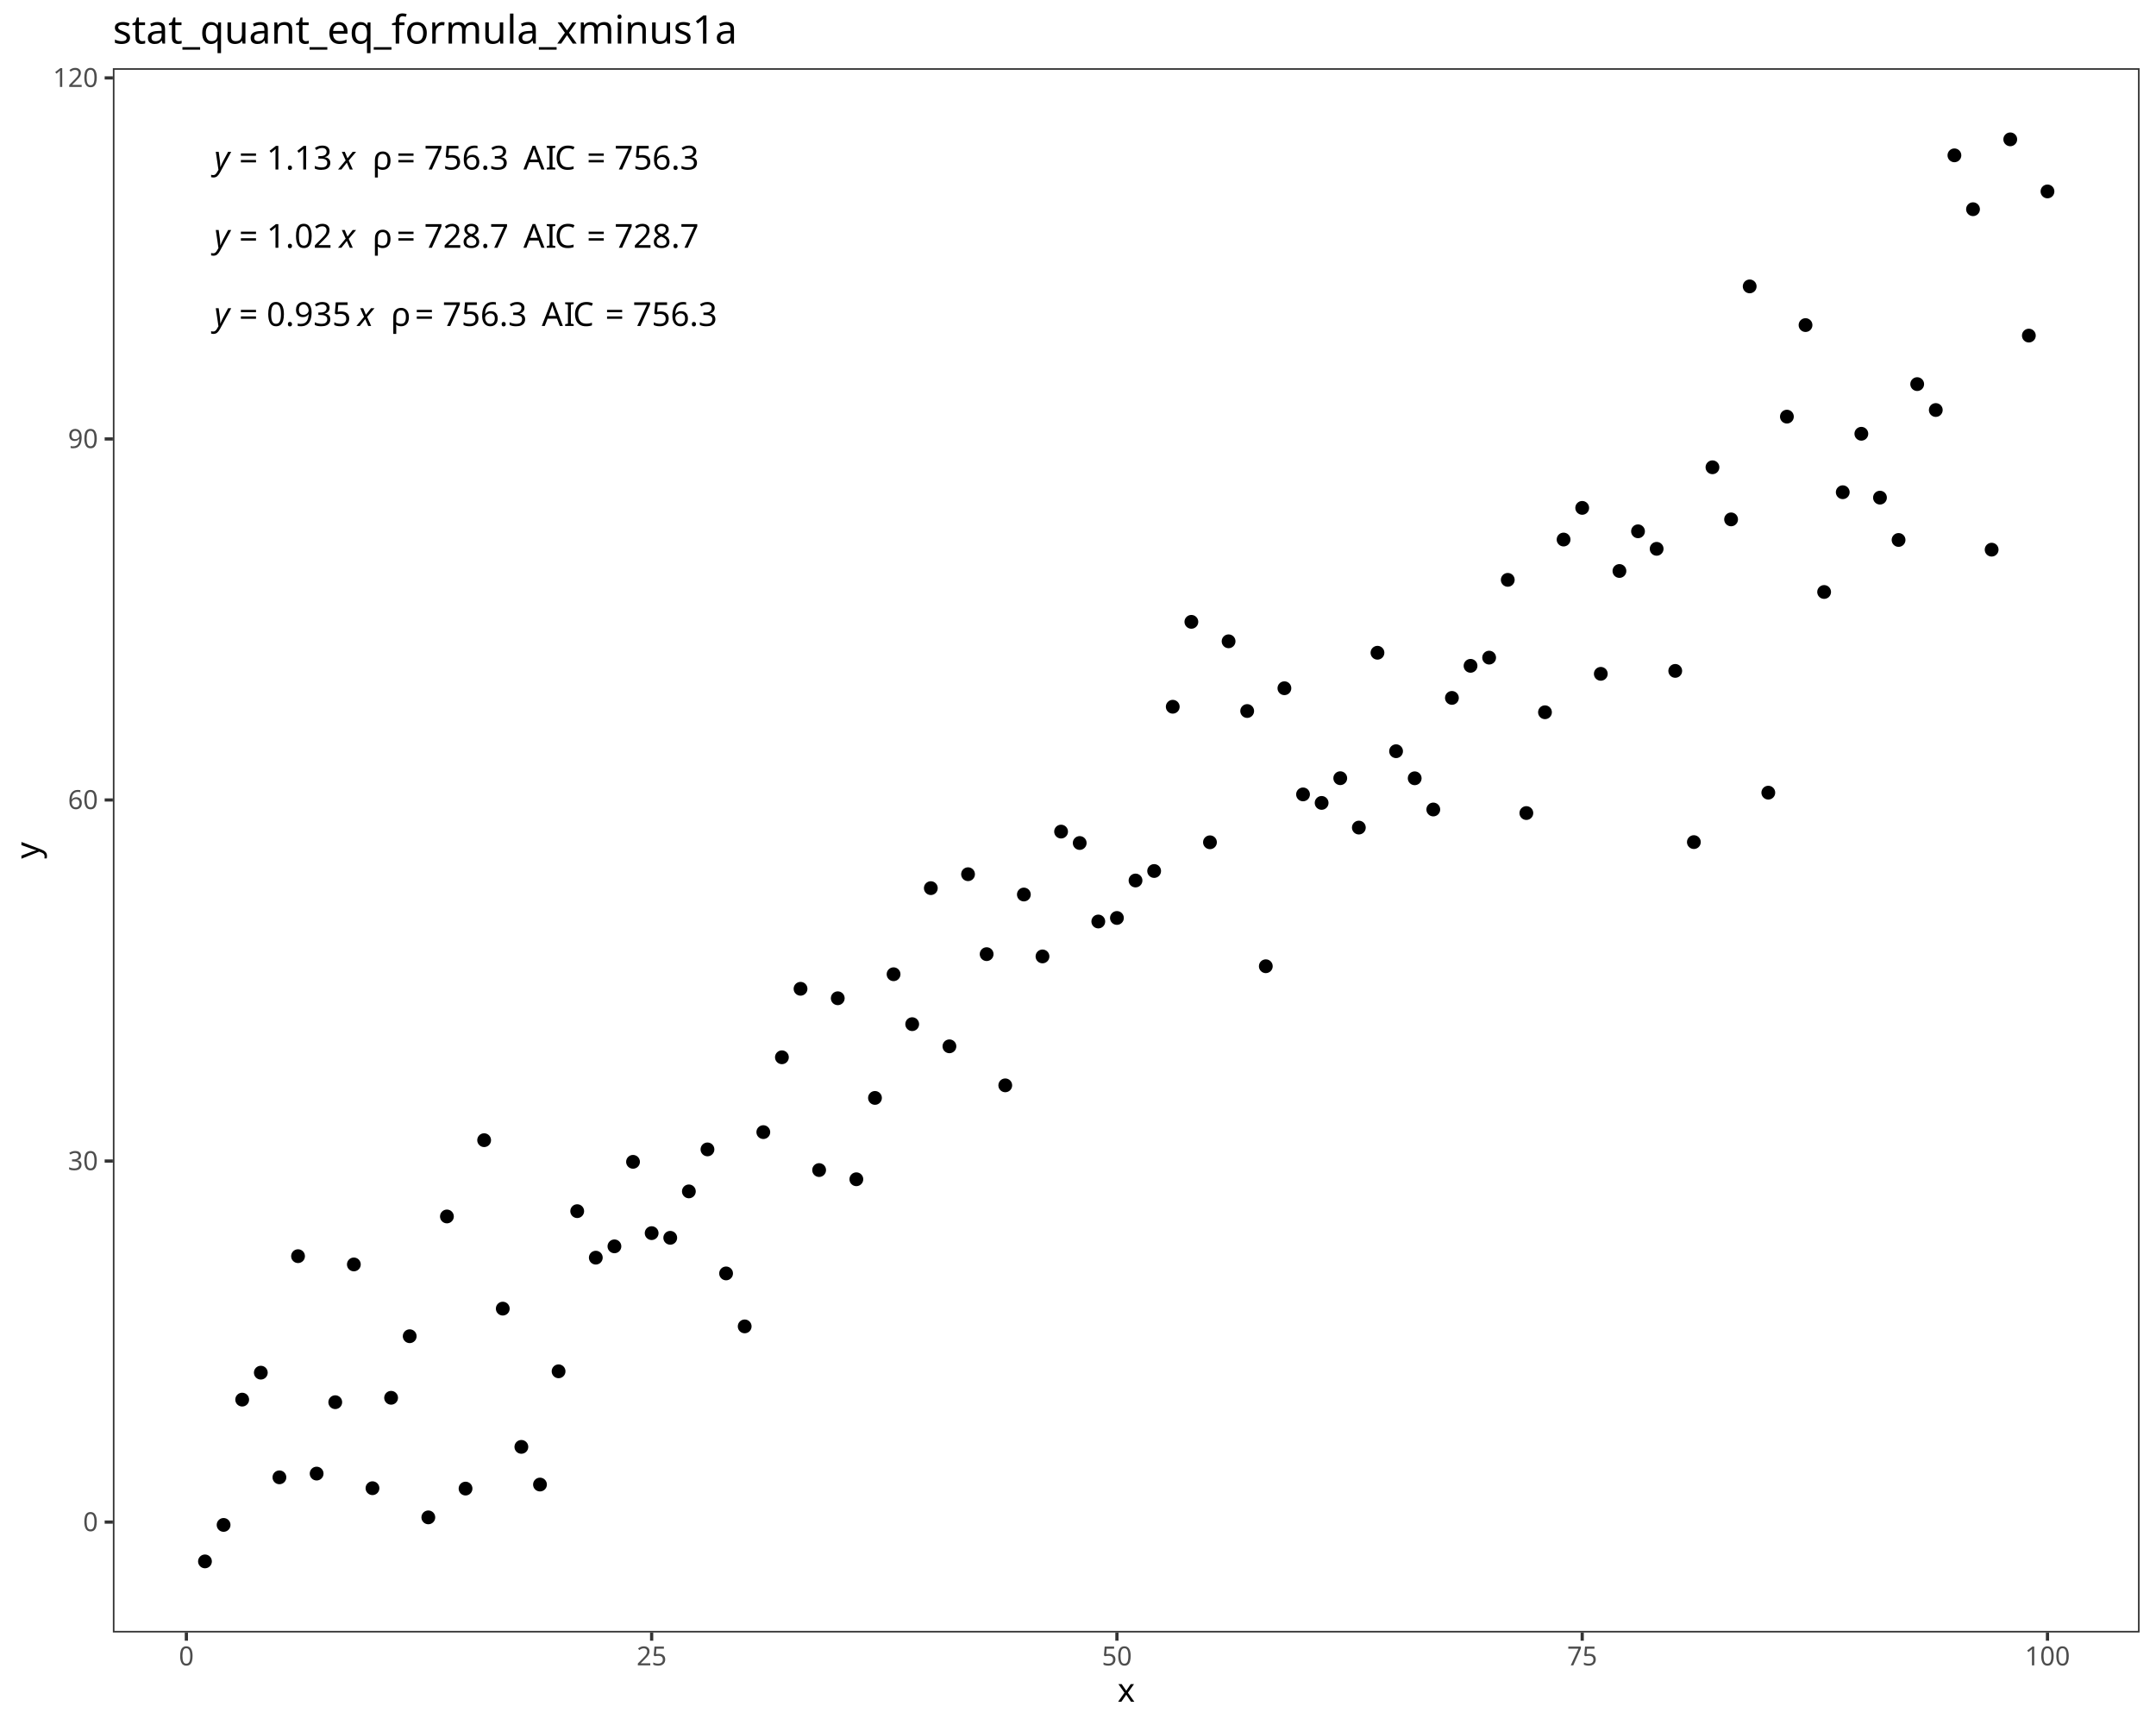
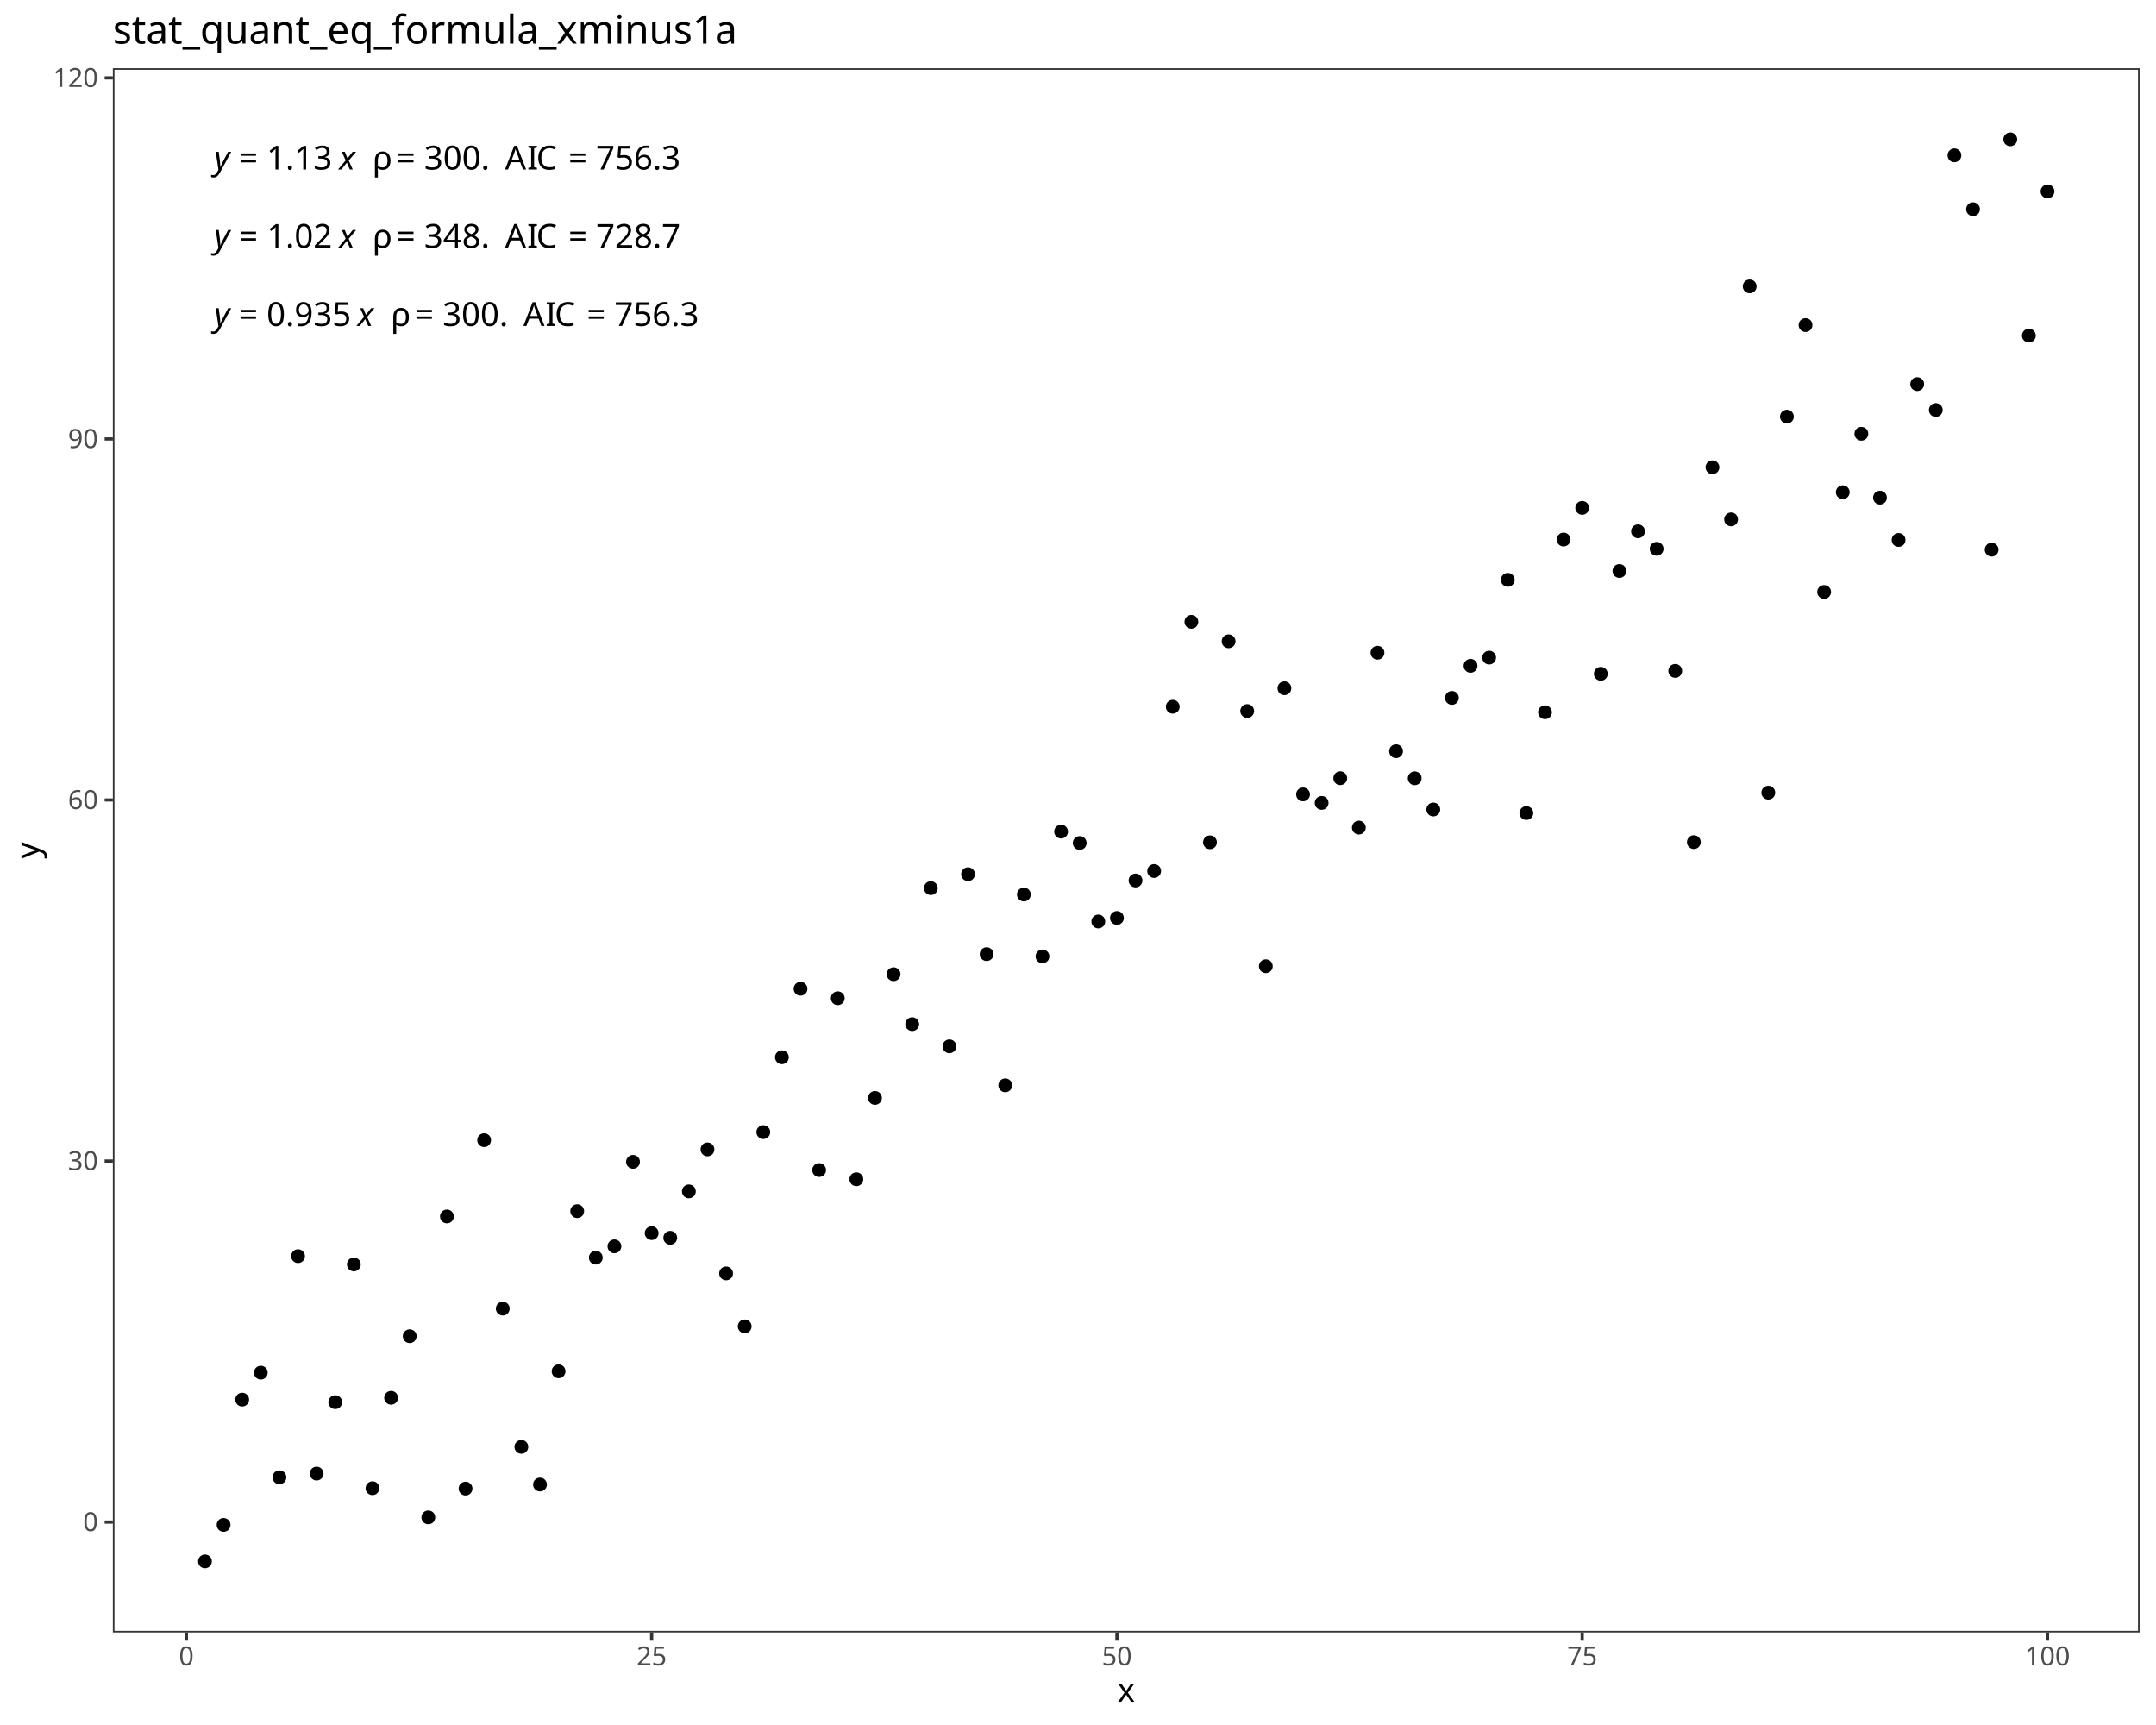
<svg xmlns="http://www.w3.org/2000/svg" class="svglite" data-engine-version="2.0" width="720.00pt" height="576.00pt" viewBox="0 0 720.00 576.00">
  <defs>
    <style type="text/css">
    .svglite line, .svglite polyline, .svglite polygon, .svglite path, .svglite rect, .svglite circle {
      fill: none;
      stroke: #000000;
      stroke-linecap: round;
      stroke-linejoin: round;
      stroke-miterlimit: 10.00;
    }
  </style>
  </defs>
  <rect width="100%" height="100%" style="stroke: none; fill: #FFFFFF;" />
  <defs>
    <clipPath id="cpMC4wMHw3MjAuMDB8MC4wMHw1NzYuMDA=">
      <rect x="0.00" y="0.00" width="720.00" height="576.00" />
    </clipPath>
  </defs>
  <g clip-path="url(#cpMC4wMHw3MjAuMDB8MC4wMHw1NzYuMDA=)">
    <rect x="0.00" y="0.00" width="720.00" height="576.00" style="stroke-width: 1.07; stroke: #FFFFFF; fill: #FFFFFF;" />
  </g>
  <defs>
    <clipPath id="cpMzcuNjl8NzE0LjUyfDIyLjc4fDU0NS4xMQ==">
      <rect x="37.69" y="22.78" width="676.83" height="522.33" />
    </clipPath>
  </defs>
  <g clip-path="url(#cpMzcuNjl8NzE0LjUyfDIyLjc4fDU0NS4xMQ==)">
    <rect x="37.69" y="22.78" width="676.83" height="522.33" style="stroke-width: 1.07; stroke: none; fill: #FFFFFF;" />
    <circle cx="68.45" cy="521.37" r="1.95" style="stroke-width: 0.71; fill: #000000;" />
    <circle cx="74.67" cy="509.19" r="1.95" style="stroke-width: 0.71; fill: #000000;" />
    <circle cx="80.88" cy="467.35" r="1.95" style="stroke-width: 0.71; fill: #000000;" />
    <circle cx="87.10" cy="458.35" r="1.95" style="stroke-width: 0.71; fill: #000000;" />
    <circle cx="93.31" cy="493.30" r="1.95" style="stroke-width: 0.71; fill: #000000;" />
    <circle cx="99.53" cy="419.45" r="1.95" style="stroke-width: 0.71; fill: #000000;" />
    <circle cx="105.74" cy="492.05" r="1.95" style="stroke-width: 0.71; fill: #000000;" />
    <circle cx="111.96" cy="468.21" r="1.95" style="stroke-width: 0.71; fill: #000000;" />
    <circle cx="118.17" cy="422.21" r="1.95" style="stroke-width: 0.71; fill: #000000;" />
    <circle cx="124.39" cy="496.93" r="1.95" style="stroke-width: 0.71; fill: #000000;" />
    <circle cx="130.61" cy="466.74" r="1.95" style="stroke-width: 0.71; fill: #000000;" />
    <circle cx="136.82" cy="446.18" r="1.95" style="stroke-width: 0.71; fill: #000000;" />
    <circle cx="143.04" cy="506.67" r="1.95" style="stroke-width: 0.71; fill: #000000;" />
    <circle cx="149.25" cy="406.19" r="1.95" style="stroke-width: 0.71; fill: #000000;" />
    <circle cx="155.47" cy="497.06" r="1.95" style="stroke-width: 0.71; fill: #000000;" />
    <circle cx="161.68" cy="380.72" r="1.95" style="stroke-width: 0.71; fill: #000000;" />
    <circle cx="167.90" cy="436.97" r="1.95" style="stroke-width: 0.71; fill: #000000;" />
    <circle cx="174.11" cy="483.13" r="1.95" style="stroke-width: 0.71; fill: #000000;" />
    <circle cx="180.33" cy="495.71" r="1.95" style="stroke-width: 0.71; fill: #000000;" />
    <circle cx="186.54" cy="457.90" r="1.95" style="stroke-width: 0.71; fill: #000000;" />
    <circle cx="192.76" cy="404.42" r="1.95" style="stroke-width: 0.71; fill: #000000;" />
    <circle cx="198.97" cy="419.95" r="1.95" style="stroke-width: 0.71; fill: #000000;" />
    <circle cx="205.19" cy="416.17" r="1.95" style="stroke-width: 0.71; fill: #000000;" />
    <circle cx="211.40" cy="387.95" r="1.95" style="stroke-width: 0.71; fill: #000000;" />
    <circle cx="217.62" cy="411.76" r="1.95" style="stroke-width: 0.71; fill: #000000;" />
    <circle cx="223.83" cy="413.32" r="1.95" style="stroke-width: 0.71; fill: #000000;" />
    <circle cx="230.05" cy="397.82" r="1.95" style="stroke-width: 0.71; fill: #000000;" />
    <circle cx="236.26" cy="383.80" r="1.95" style="stroke-width: 0.71; fill: #000000;" />
    <circle cx="242.48" cy="425.21" r="1.95" style="stroke-width: 0.71; fill: #000000;" />
    <circle cx="248.69" cy="442.90" r="1.95" style="stroke-width: 0.71; fill: #000000;" />
    <circle cx="254.91" cy="378.03" r="1.95" style="stroke-width: 0.71; fill: #000000;" />
    <circle cx="261.12" cy="353.04" r="1.95" style="stroke-width: 0.71; fill: #000000;" />
    <circle cx="267.34" cy="330.17" r="1.95" style="stroke-width: 0.71; fill: #000000;" />
    <circle cx="273.55" cy="390.70" r="1.95" style="stroke-width: 0.71; fill: #000000;" />
    <circle cx="279.77" cy="333.33" r="1.95" style="stroke-width: 0.71; fill: #000000;" />
    <circle cx="285.98" cy="393.77" r="1.95" style="stroke-width: 0.71; fill: #000000;" />
    <circle cx="292.20" cy="366.61" r="1.95" style="stroke-width: 0.71; fill: #000000;" />
    <circle cx="298.41" cy="325.31" r="1.95" style="stroke-width: 0.71; fill: #000000;" />
    <circle cx="304.63" cy="341.98" r="1.95" style="stroke-width: 0.71; fill: #000000;" />
    <circle cx="310.85" cy="296.56" r="1.95" style="stroke-width: 0.71; fill: #000000;" />
    <circle cx="317.06" cy="349.38" r="1.95" style="stroke-width: 0.71; fill: #000000;" />
    <circle cx="323.28" cy="291.91" r="1.95" style="stroke-width: 0.71; fill: #000000;" />
    <circle cx="329.49" cy="318.60" r="1.95" style="stroke-width: 0.71; fill: #000000;" />
    <circle cx="335.71" cy="362.41" r="1.95" style="stroke-width: 0.71; fill: #000000;" />
    <circle cx="341.92" cy="298.69" r="1.95" style="stroke-width: 0.71; fill: #000000;" />
    <circle cx="348.14" cy="319.36" r="1.95" style="stroke-width: 0.71; fill: #000000;" />
    <circle cx="354.35" cy="277.68" r="1.95" style="stroke-width: 0.71; fill: #000000;" />
    <circle cx="360.57" cy="281.49" r="1.95" style="stroke-width: 0.71; fill: #000000;" />
    <circle cx="366.78" cy="307.70" r="1.95" style="stroke-width: 0.71; fill: #000000;" />
    <circle cx="373.00" cy="306.52" r="1.95" style="stroke-width: 0.71; fill: #000000;" />
    <circle cx="379.21" cy="294.01" r="1.95" style="stroke-width: 0.71; fill: #000000;" />
    <circle cx="385.43" cy="290.84" r="1.95" style="stroke-width: 0.71; fill: #000000;" />
    <circle cx="391.64" cy="235.99" r="1.95" style="stroke-width: 0.71; fill: #000000;" />
    <circle cx="397.86" cy="207.64" r="1.95" style="stroke-width: 0.71; fill: #000000;" />
    <circle cx="404.07" cy="281.25" r="1.95" style="stroke-width: 0.71; fill: #000000;" />
    <circle cx="410.29" cy="214.14" r="1.95" style="stroke-width: 0.71; fill: #000000;" />
    <circle cx="416.50" cy="237.42" r="1.95" style="stroke-width: 0.71; fill: #000000;" />
    <circle cx="422.72" cy="322.64" r="1.95" style="stroke-width: 0.71; fill: #000000;" />
    <circle cx="428.93" cy="229.81" r="1.95" style="stroke-width: 0.71; fill: #000000;" />
    <circle cx="435.15" cy="265.26" r="1.95" style="stroke-width: 0.71; fill: #000000;" />
    <circle cx="441.36" cy="268.10" r="1.95" style="stroke-width: 0.71; fill: #000000;" />
    <circle cx="447.58" cy="259.85" r="1.95" style="stroke-width: 0.71; fill: #000000;" />
    <circle cx="453.79" cy="276.34" r="1.95" style="stroke-width: 0.71; fill: #000000;" />
    <circle cx="460.01" cy="217.96" r="1.95" style="stroke-width: 0.71; fill: #000000;" />
    <circle cx="466.22" cy="250.84" r="1.95" style="stroke-width: 0.71; fill: #000000;" />
    <circle cx="472.44" cy="259.88" r="1.95" style="stroke-width: 0.71; fill: #000000;" />
    <circle cx="478.65" cy="270.30" r="1.95" style="stroke-width: 0.71; fill: #000000;" />
    <circle cx="484.87" cy="233.04" r="1.95" style="stroke-width: 0.71; fill: #000000;" />
    <circle cx="491.09" cy="222.33" r="1.95" style="stroke-width: 0.71; fill: #000000;" />
    <circle cx="497.30" cy="219.59" r="1.95" style="stroke-width: 0.71; fill: #000000;" />
    <circle cx="503.52" cy="193.62" r="1.95" style="stroke-width: 0.71; fill: #000000;" />
    <circle cx="509.73" cy="271.49" r="1.95" style="stroke-width: 0.71; fill: #000000;" />
    <circle cx="515.95" cy="237.83" r="1.95" style="stroke-width: 0.71; fill: #000000;" />
    <circle cx="522.16" cy="180.16" r="1.95" style="stroke-width: 0.71; fill: #000000;" />
    <circle cx="528.38" cy="169.59" r="1.95" style="stroke-width: 0.71; fill: #000000;" />
    <circle cx="534.59" cy="225.00" r="1.95" style="stroke-width: 0.71; fill: #000000;" />
    <circle cx="540.81" cy="190.66" r="1.95" style="stroke-width: 0.71; fill: #000000;" />
    <circle cx="547.02" cy="177.41" r="1.95" style="stroke-width: 0.71; fill: #000000;" />
    <circle cx="553.24" cy="183.26" r="1.95" style="stroke-width: 0.71; fill: #000000;" />
    <circle cx="559.45" cy="224.02" r="1.95" style="stroke-width: 0.71; fill: #000000;" />
    <circle cx="565.67" cy="281.19" r="1.95" style="stroke-width: 0.71; fill: #000000;" />
    <circle cx="571.88" cy="156.03" r="1.95" style="stroke-width: 0.71; fill: #000000;" />
    <circle cx="578.10" cy="173.43" r="1.95" style="stroke-width: 0.71; fill: #000000;" />
    <circle cx="584.31" cy="95.63" r="1.95" style="stroke-width: 0.71; fill: #000000;" />
    <circle cx="590.53" cy="264.68" r="1.95" style="stroke-width: 0.71; fill: #000000;" />
    <circle cx="596.74" cy="139.12" r="1.95" style="stroke-width: 0.71; fill: #000000;" />
    <circle cx="602.96" cy="108.55" r="1.95" style="stroke-width: 0.71; fill: #000000;" />
    <circle cx="609.17" cy="197.67" r="1.95" style="stroke-width: 0.71; fill: #000000;" />
    <circle cx="615.39" cy="164.36" r="1.95" style="stroke-width: 0.71; fill: #000000;" />
    <circle cx="621.60" cy="144.84" r="1.95" style="stroke-width: 0.71; fill: #000000;" />
    <circle cx="627.82" cy="166.17" r="1.95" style="stroke-width: 0.71; fill: #000000;" />
    <circle cx="634.03" cy="180.30" r="1.95" style="stroke-width: 0.71; fill: #000000;" />
    <circle cx="640.25" cy="128.26" r="1.95" style="stroke-width: 0.71; fill: #000000;" />
    <circle cx="646.46" cy="136.91" r="1.95" style="stroke-width: 0.71; fill: #000000;" />
    <circle cx="652.68" cy="51.87" r="1.95" style="stroke-width: 0.71; fill: #000000;" />
    <circle cx="658.89" cy="69.86" r="1.95" style="stroke-width: 0.71; fill: #000000;" />
    <circle cx="665.11" cy="183.54" r="1.95" style="stroke-width: 0.71; fill: #000000;" />
    <circle cx="671.33" cy="46.53" r="1.95" style="stroke-width: 0.71; fill: #000000;" />
    <circle cx="677.54" cy="112.06" r="1.95" style="stroke-width: 0.71; fill: #000000;" />
    <circle cx="683.76" cy="63.92" r="1.95" style="stroke-width: 0.71; fill: #000000;" />
    <text x="71.53" y="108.84" style="font-size: 11.04px; font-style: italic; font-family: sans;" textLength="5.52px" lengthAdjust="spacingAndGlyphs">y</text>
    <text x="77.05" y="108.84" style="font-size: 11.04px; font-family: sans;" textLength="2.76px" lengthAdjust="spacingAndGlyphs"> </text>
    <text x="79.82" y="108.84" style="font-size: 11.04px; font-family: sans;" textLength="6.45px" lengthAdjust="spacingAndGlyphs">=</text>
    <text x="86.27" y="108.84" style="font-size: 11.04px; font-family: sans;" textLength="2.76px" lengthAdjust="spacingAndGlyphs"> </text>
    <text x="89.03" y="108.84" style="font-size: 11.04px; font-family: sans;" textLength="27.63px" lengthAdjust="spacingAndGlyphs">0.935</text>
    <text x="116.66" y="108.84" style="font-size: 11.04px; font-family: sans;" textLength="2.76px" lengthAdjust="spacingAndGlyphs"> </text>
    <text x="119.42" y="108.84" style="font-size: 11.04px; font-style: italic; font-family: sans;" textLength="5.52px" lengthAdjust="spacingAndGlyphs">x</text>
    <text x="124.94" y="108.84" style="font-size: 11.04px; font-family: sans;" textLength="2.76px" lengthAdjust="spacingAndGlyphs"> </text>
    <text x="127.71" y="108.84" style="font-size: 11.04px; font-family: sans;" textLength="2.76px" lengthAdjust="spacingAndGlyphs"> </text>
    <text x="130.47" y="108.84" style="font-size: 11.04px; font-family: sans;" textLength="5.33px" lengthAdjust="spacingAndGlyphs">ρ</text>
    <text x="135.80" y="108.84" style="font-size: 11.04px; font-family: sans;" textLength="2.76px" lengthAdjust="spacingAndGlyphs"> </text>
    <text x="138.56" y="108.84" style="font-size: 11.04px; font-family: sans;" textLength="6.45px" lengthAdjust="spacingAndGlyphs">=</text>
    <text x="145.01" y="108.84" style="font-size: 11.04px; font-family: sans;" textLength="2.76px" lengthAdjust="spacingAndGlyphs"> </text>
-     <text x="147.78" y="108.84" style="font-size: 11.04px; font-family: sans;" textLength="27.63px" lengthAdjust="spacingAndGlyphs">756.3</text>
-     <text x="175.40" y="108.84" style="font-size: 11.04px; font-family: sans;" textLength="2.76px" lengthAdjust="spacingAndGlyphs"> </text>
-     <text x="178.17" y="108.84" style="font-size: 11.04px; font-family: sans;" textLength="2.76px" lengthAdjust="spacingAndGlyphs"> </text>
-     <text x="180.93" y="108.84" style="font-size: 11.04px; font-family: sans;" textLength="7.37px" lengthAdjust="spacingAndGlyphs">A</text>
-     <text x="188.29" y="108.84" style="font-size: 11.04px; font-family: sans;" textLength="3.07px" lengthAdjust="spacingAndGlyphs">I</text>
-     <text x="191.36" y="108.84" style="font-size: 11.04px; font-family: sans;" textLength="7.98px" lengthAdjust="spacingAndGlyphs">C</text>
-     <text x="199.34" y="108.84" style="font-size: 11.04px; font-family: sans;" textLength="2.76px" lengthAdjust="spacingAndGlyphs"> </text>
-     <text x="202.10" y="108.84" style="font-size: 11.04px; font-family: sans;" textLength="6.45px" lengthAdjust="spacingAndGlyphs">=</text>
-     <text x="208.55" y="108.84" style="font-size: 11.04px; font-family: sans;" textLength="2.76px" lengthAdjust="spacingAndGlyphs"> </text>
-     <text x="211.31" y="108.84" style="font-size: 11.04px; font-family: sans;" textLength="27.63px" lengthAdjust="spacingAndGlyphs">756.3</text>
+     <text x="147.78" y="108.84" style="font-size: 11.04px; font-family: sans;" textLength="21.49px" lengthAdjust="spacingAndGlyphs">300.</text>
+     <text x="169.26" y="108.84" style="font-size: 11.04px; font-family: sans;" textLength="2.76px" lengthAdjust="spacingAndGlyphs"> </text>
+     <text x="172.03" y="108.84" style="font-size: 11.04px; font-family: sans;" textLength="2.76px" lengthAdjust="spacingAndGlyphs"> </text>
+     <text x="174.79" y="108.84" style="font-size: 11.04px; font-family: sans;" textLength="7.37px" lengthAdjust="spacingAndGlyphs">A</text>
+     <text x="182.15" y="108.84" style="font-size: 11.04px; font-family: sans;" textLength="3.07px" lengthAdjust="spacingAndGlyphs">I</text>
+     <text x="185.22" y="108.84" style="font-size: 11.04px; font-family: sans;" textLength="7.98px" lengthAdjust="spacingAndGlyphs">C</text>
+     <text x="193.20" y="108.84" style="font-size: 11.04px; font-family: sans;" textLength="2.76px" lengthAdjust="spacingAndGlyphs"> </text>
+     <text x="195.96" y="108.84" style="font-size: 11.04px; font-family: sans;" textLength="6.45px" lengthAdjust="spacingAndGlyphs">=</text>
+     <text x="202.41" y="108.84" style="font-size: 11.04px; font-family: sans;" textLength="2.76px" lengthAdjust="spacingAndGlyphs"> </text>
+     <text x="205.17" y="108.84" style="font-size: 11.04px; font-family: sans;" textLength="27.63px" lengthAdjust="spacingAndGlyphs">756.3</text>
    <text x="71.53" y="82.73" style="font-size: 11.04px; font-style: italic; font-family: sans;" textLength="5.52px" lengthAdjust="spacingAndGlyphs">y</text>
    <text x="77.05" y="82.73" style="font-size: 11.04px; font-family: sans;" textLength="2.76px" lengthAdjust="spacingAndGlyphs"> </text>
    <text x="79.82" y="82.73" style="font-size: 11.04px; font-family: sans;" textLength="6.45px" lengthAdjust="spacingAndGlyphs">=</text>
    <text x="86.27" y="82.73" style="font-size: 11.04px; font-family: sans;" textLength="2.76px" lengthAdjust="spacingAndGlyphs"> </text>
    <text x="89.03" y="82.73" style="font-size: 11.04px; font-family: sans;" textLength="21.49px" lengthAdjust="spacingAndGlyphs">1.02</text>
    <text x="110.52" y="82.73" style="font-size: 11.04px; font-family: sans;" textLength="2.76px" lengthAdjust="spacingAndGlyphs"> </text>
    <text x="113.28" y="82.73" style="font-size: 11.04px; font-style: italic; font-family: sans;" textLength="5.52px" lengthAdjust="spacingAndGlyphs">x</text>
    <text x="118.80" y="82.73" style="font-size: 11.04px; font-family: sans;" textLength="2.76px" lengthAdjust="spacingAndGlyphs"> </text>
    <text x="121.57" y="82.73" style="font-size: 11.04px; font-family: sans;" textLength="2.76px" lengthAdjust="spacingAndGlyphs"> </text>
    <text x="124.33" y="82.73" style="font-size: 11.04px; font-family: sans;" textLength="5.33px" lengthAdjust="spacingAndGlyphs">ρ</text>
    <text x="129.66" y="82.73" style="font-size: 11.04px; font-family: sans;" textLength="2.76px" lengthAdjust="spacingAndGlyphs"> </text>
    <text x="132.42" y="82.73" style="font-size: 11.04px; font-family: sans;" textLength="6.45px" lengthAdjust="spacingAndGlyphs">=</text>
    <text x="138.87" y="82.73" style="font-size: 11.04px; font-family: sans;" textLength="2.76px" lengthAdjust="spacingAndGlyphs"> </text>
-     <text x="141.64" y="82.73" style="font-size: 11.04px; font-family: sans;" textLength="27.63px" lengthAdjust="spacingAndGlyphs">728.7</text>
-     <text x="169.26" y="82.73" style="font-size: 11.04px; font-family: sans;" textLength="2.76px" lengthAdjust="spacingAndGlyphs"> </text>
-     <text x="172.03" y="82.73" style="font-size: 11.04px; font-family: sans;" textLength="2.76px" lengthAdjust="spacingAndGlyphs"> </text>
-     <text x="174.79" y="82.73" style="font-size: 11.04px; font-family: sans;" textLength="7.37px" lengthAdjust="spacingAndGlyphs">A</text>
-     <text x="182.15" y="82.73" style="font-size: 11.04px; font-family: sans;" textLength="3.07px" lengthAdjust="spacingAndGlyphs">I</text>
-     <text x="185.22" y="82.73" style="font-size: 11.04px; font-family: sans;" textLength="7.98px" lengthAdjust="spacingAndGlyphs">C</text>
-     <text x="193.20" y="82.73" style="font-size: 11.04px; font-family: sans;" textLength="2.76px" lengthAdjust="spacingAndGlyphs"> </text>
-     <text x="195.96" y="82.73" style="font-size: 11.04px; font-family: sans;" textLength="6.45px" lengthAdjust="spacingAndGlyphs">=</text>
-     <text x="202.41" y="82.73" style="font-size: 11.04px; font-family: sans;" textLength="2.76px" lengthAdjust="spacingAndGlyphs"> </text>
-     <text x="205.17" y="82.73" style="font-size: 11.04px; font-family: sans;" textLength="27.63px" lengthAdjust="spacingAndGlyphs">728.7</text>
+     <text x="141.64" y="82.73" style="font-size: 11.04px; font-family: sans;" textLength="21.49px" lengthAdjust="spacingAndGlyphs">348.</text>
+     <text x="163.12" y="82.73" style="font-size: 11.04px; font-family: sans;" textLength="2.76px" lengthAdjust="spacingAndGlyphs"> </text>
+     <text x="165.89" y="82.73" style="font-size: 11.04px; font-family: sans;" textLength="2.76px" lengthAdjust="spacingAndGlyphs"> </text>
+     <text x="168.65" y="82.73" style="font-size: 11.04px; font-family: sans;" textLength="7.37px" lengthAdjust="spacingAndGlyphs">A</text>
+     <text x="176.01" y="82.73" style="font-size: 11.04px; font-family: sans;" textLength="3.07px" lengthAdjust="spacingAndGlyphs">I</text>
+     <text x="179.08" y="82.73" style="font-size: 11.04px; font-family: sans;" textLength="7.98px" lengthAdjust="spacingAndGlyphs">C</text>
+     <text x="187.06" y="82.73" style="font-size: 11.04px; font-family: sans;" textLength="2.76px" lengthAdjust="spacingAndGlyphs"> </text>
+     <text x="189.82" y="82.73" style="font-size: 11.04px; font-family: sans;" textLength="6.45px" lengthAdjust="spacingAndGlyphs">=</text>
+     <text x="196.27" y="82.73" style="font-size: 11.04px; font-family: sans;" textLength="2.76px" lengthAdjust="spacingAndGlyphs"> </text>
+     <text x="199.03" y="82.73" style="font-size: 11.04px; font-family: sans;" textLength="27.63px" lengthAdjust="spacingAndGlyphs">728.7</text>
    <text x="71.53" y="56.61" style="font-size: 11.04px; font-style: italic; font-family: sans;" textLength="5.52px" lengthAdjust="spacingAndGlyphs">y</text>
    <text x="77.05" y="56.61" style="font-size: 11.04px; font-family: sans;" textLength="2.76px" lengthAdjust="spacingAndGlyphs"> </text>
    <text x="79.82" y="56.61" style="font-size: 11.04px; font-family: sans;" textLength="6.45px" lengthAdjust="spacingAndGlyphs">=</text>
    <text x="86.27" y="56.61" style="font-size: 11.04px; font-family: sans;" textLength="2.76px" lengthAdjust="spacingAndGlyphs"> </text>
    <text x="89.03" y="56.61" style="font-size: 11.04px; font-family: sans;" textLength="21.49px" lengthAdjust="spacingAndGlyphs">1.13</text>
    <text x="110.52" y="56.61" style="font-size: 11.04px; font-family: sans;" textLength="2.76px" lengthAdjust="spacingAndGlyphs"> </text>
    <text x="113.28" y="56.61" style="font-size: 11.04px; font-style: italic; font-family: sans;" textLength="5.52px" lengthAdjust="spacingAndGlyphs">x</text>
    <text x="118.80" y="56.61" style="font-size: 11.04px; font-family: sans;" textLength="2.76px" lengthAdjust="spacingAndGlyphs"> </text>
    <text x="121.57" y="56.61" style="font-size: 11.04px; font-family: sans;" textLength="2.76px" lengthAdjust="spacingAndGlyphs"> </text>
    <text x="124.33" y="56.61" style="font-size: 11.04px; font-family: sans;" textLength="5.33px" lengthAdjust="spacingAndGlyphs">ρ</text>
    <text x="129.66" y="56.61" style="font-size: 11.04px; font-family: sans;" textLength="2.76px" lengthAdjust="spacingAndGlyphs"> </text>
    <text x="132.42" y="56.61" style="font-size: 11.04px; font-family: sans;" textLength="6.45px" lengthAdjust="spacingAndGlyphs">=</text>
    <text x="138.87" y="56.61" style="font-size: 11.04px; font-family: sans;" textLength="2.76px" lengthAdjust="spacingAndGlyphs"> </text>
-     <text x="141.64" y="56.61" style="font-size: 11.04px; font-family: sans;" textLength="27.63px" lengthAdjust="spacingAndGlyphs">756.3</text>
-     <text x="169.26" y="56.61" style="font-size: 11.04px; font-family: sans;" textLength="2.76px" lengthAdjust="spacingAndGlyphs"> </text>
-     <text x="172.03" y="56.61" style="font-size: 11.04px; font-family: sans;" textLength="2.76px" lengthAdjust="spacingAndGlyphs"> </text>
-     <text x="174.79" y="56.61" style="font-size: 11.04px; font-family: sans;" textLength="7.37px" lengthAdjust="spacingAndGlyphs">A</text>
-     <text x="182.15" y="56.61" style="font-size: 11.04px; font-family: sans;" textLength="3.07px" lengthAdjust="spacingAndGlyphs">I</text>
-     <text x="185.22" y="56.61" style="font-size: 11.04px; font-family: sans;" textLength="7.98px" lengthAdjust="spacingAndGlyphs">C</text>
-     <text x="193.20" y="56.61" style="font-size: 11.04px; font-family: sans;" textLength="2.76px" lengthAdjust="spacingAndGlyphs"> </text>
-     <text x="195.96" y="56.61" style="font-size: 11.04px; font-family: sans;" textLength="6.45px" lengthAdjust="spacingAndGlyphs">=</text>
-     <text x="202.41" y="56.61" style="font-size: 11.04px; font-family: sans;" textLength="2.76px" lengthAdjust="spacingAndGlyphs"> </text>
-     <text x="205.17" y="56.61" style="font-size: 11.04px; font-family: sans;" textLength="27.63px" lengthAdjust="spacingAndGlyphs">756.3</text>
+     <text x="141.64" y="56.61" style="font-size: 11.04px; font-family: sans;" textLength="21.49px" lengthAdjust="spacingAndGlyphs">300.</text>
+     <text x="163.12" y="56.61" style="font-size: 11.04px; font-family: sans;" textLength="2.76px" lengthAdjust="spacingAndGlyphs"> </text>
+     <text x="165.89" y="56.61" style="font-size: 11.04px; font-family: sans;" textLength="2.76px" lengthAdjust="spacingAndGlyphs"> </text>
+     <text x="168.65" y="56.61" style="font-size: 11.04px; font-family: sans;" textLength="7.37px" lengthAdjust="spacingAndGlyphs">A</text>
+     <text x="176.01" y="56.61" style="font-size: 11.04px; font-family: sans;" textLength="3.07px" lengthAdjust="spacingAndGlyphs">I</text>
+     <text x="179.08" y="56.61" style="font-size: 11.04px; font-family: sans;" textLength="7.98px" lengthAdjust="spacingAndGlyphs">C</text>
+     <text x="187.06" y="56.61" style="font-size: 11.04px; font-family: sans;" textLength="2.76px" lengthAdjust="spacingAndGlyphs"> </text>
+     <text x="189.82" y="56.61" style="font-size: 11.04px; font-family: sans;" textLength="6.45px" lengthAdjust="spacingAndGlyphs">=</text>
+     <text x="196.27" y="56.61" style="font-size: 11.04px; font-family: sans;" textLength="2.76px" lengthAdjust="spacingAndGlyphs"> </text>
+     <text x="199.03" y="56.61" style="font-size: 11.04px; font-family: sans;" textLength="27.63px" lengthAdjust="spacingAndGlyphs">756.3</text>
    <rect x="37.69" y="22.78" width="676.83" height="522.33" style="stroke-width: 1.07; stroke: #333333;" />
  </g>
  <g clip-path="url(#cpMC4wMHw3MjAuMDB8MC4wMHw1NzYuMDA=)">
    <text x="32.76" y="511.27" text-anchor="end" style="font-size: 8.80px; fill: #4D4D4D; font-family: sans;" textLength="4.89px" lengthAdjust="spacingAndGlyphs">0</text>
    <text x="32.76" y="390.71" text-anchor="end" style="font-size: 8.80px; fill: #4D4D4D; font-family: sans;" textLength="9.79px" lengthAdjust="spacingAndGlyphs">30</text>
    <text x="32.76" y="270.15" text-anchor="end" style="font-size: 8.80px; fill: #4D4D4D; font-family: sans;" textLength="9.79px" lengthAdjust="spacingAndGlyphs">60</text>
    <text x="32.76" y="149.59" text-anchor="end" style="font-size: 8.80px; fill: #4D4D4D; font-family: sans;" textLength="9.79px" lengthAdjust="spacingAndGlyphs">90</text>
    <text x="32.76" y="29.04" text-anchor="end" style="font-size: 8.80px; fill: #4D4D4D; font-family: sans;" textLength="14.68px" lengthAdjust="spacingAndGlyphs">120</text>
    <polyline points="34.95,508.24 37.69,508.24 " style="stroke-width: 1.07; stroke: #333333; stroke-linecap: butt;" />
    <polyline points="34.95,387.68 37.69,387.68 " style="stroke-width: 1.07; stroke: #333333; stroke-linecap: butt;" />
    <polyline points="34.95,267.12 37.69,267.12 " style="stroke-width: 1.07; stroke: #333333; stroke-linecap: butt;" />
    <polyline points="34.95,146.57 37.69,146.57 " style="stroke-width: 1.07; stroke: #333333; stroke-linecap: butt;" />
    <polyline points="34.95,26.01 37.69,26.01 " style="stroke-width: 1.07; stroke: #333333; stroke-linecap: butt;" />
    <polyline points="62.24,547.85 62.24,545.11 " style="stroke-width: 1.07; stroke: #333333; stroke-linecap: butt;" />
    <polyline points="217.62,547.85 217.62,545.11 " style="stroke-width: 1.07; stroke: #333333; stroke-linecap: butt;" />
    <polyline points="373.00,547.85 373.00,545.11 " style="stroke-width: 1.07; stroke: #333333; stroke-linecap: butt;" />
    <polyline points="528.38,547.85 528.38,545.11 " style="stroke-width: 1.07; stroke: #333333; stroke-linecap: butt;" />
    <polyline points="683.76,547.85 683.76,545.11 " style="stroke-width: 1.07; stroke: #333333; stroke-linecap: butt;" />
    <text x="62.24" y="556.10" text-anchor="middle" style="font-size: 8.80px; fill: #4D4D4D; font-family: sans;" textLength="4.89px" lengthAdjust="spacingAndGlyphs">0</text>
    <text x="217.62" y="556.10" text-anchor="middle" style="font-size: 8.80px; fill: #4D4D4D; font-family: sans;" textLength="9.79px" lengthAdjust="spacingAndGlyphs">25</text>
    <text x="373.00" y="556.10" text-anchor="middle" style="font-size: 8.80px; fill: #4D4D4D; font-family: sans;" textLength="9.79px" lengthAdjust="spacingAndGlyphs">50</text>
    <text x="528.38" y="556.10" text-anchor="middle" style="font-size: 8.80px; fill: #4D4D4D; font-family: sans;" textLength="9.79px" lengthAdjust="spacingAndGlyphs">75</text>
    <text x="683.76" y="556.10" text-anchor="middle" style="font-size: 8.80px; fill: #4D4D4D; font-family: sans;" textLength="14.68px" lengthAdjust="spacingAndGlyphs">100</text>
    <text x="376.10" y="568.24" text-anchor="middle" style="font-size: 11.00px; font-family: sans;" textLength="5.50px" lengthAdjust="spacingAndGlyphs">x</text>
    <text transform="translate(13.05,283.95) rotate(-90)" text-anchor="middle" style="font-size: 11.00px; font-family: sans;" textLength="5.50px" lengthAdjust="spacingAndGlyphs">y</text>
    <text x="37.69" y="14.56" style="font-size: 13.20px; font-family: sans;" textLength="198.89px" lengthAdjust="spacingAndGlyphs">stat_quant_eq_formula_xminus1a</text>
  </g>
</svg>
